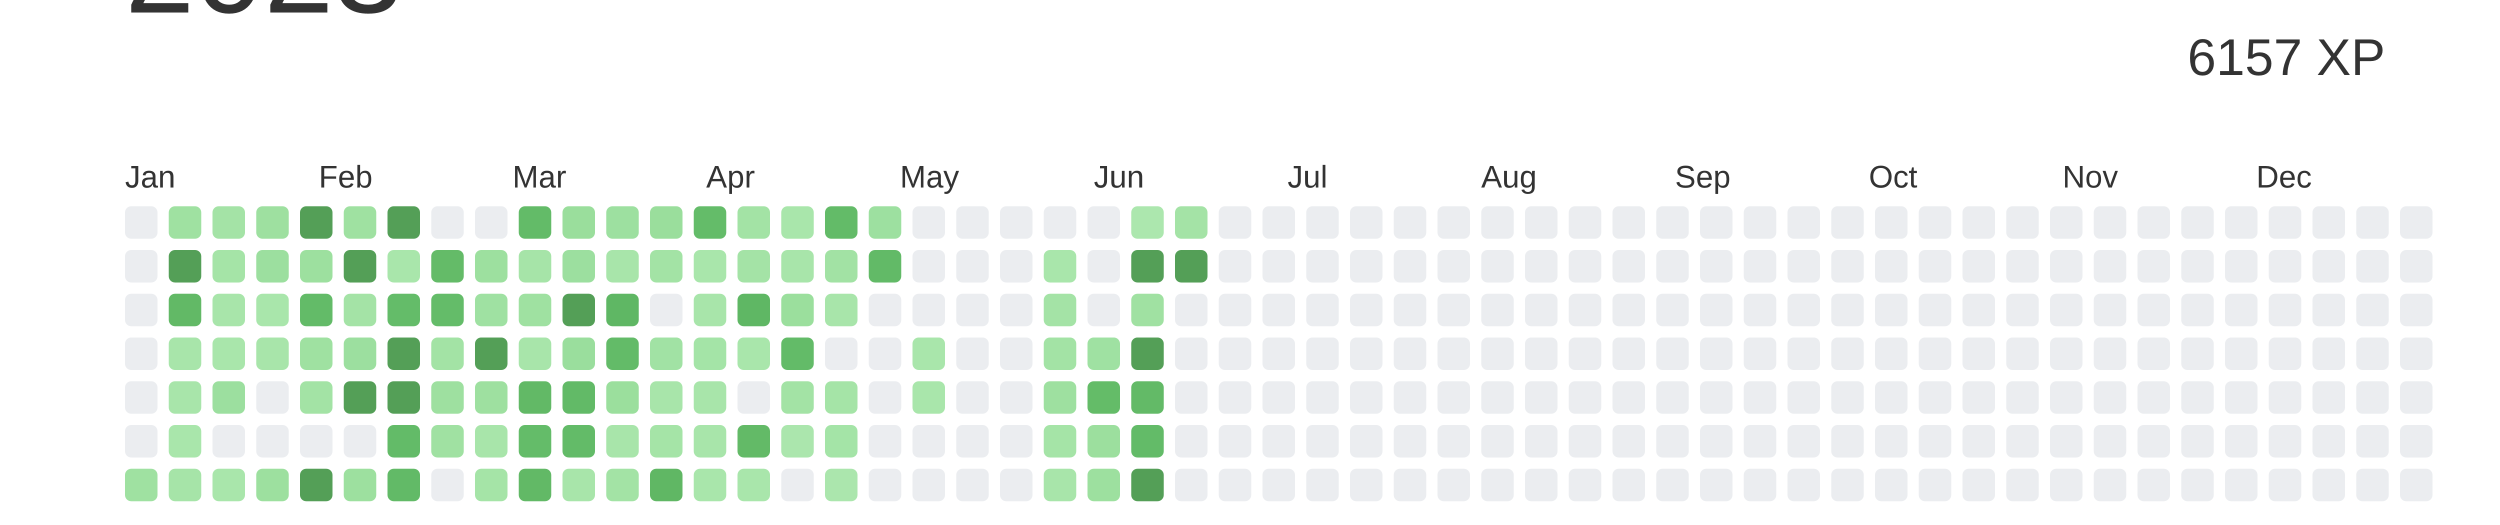
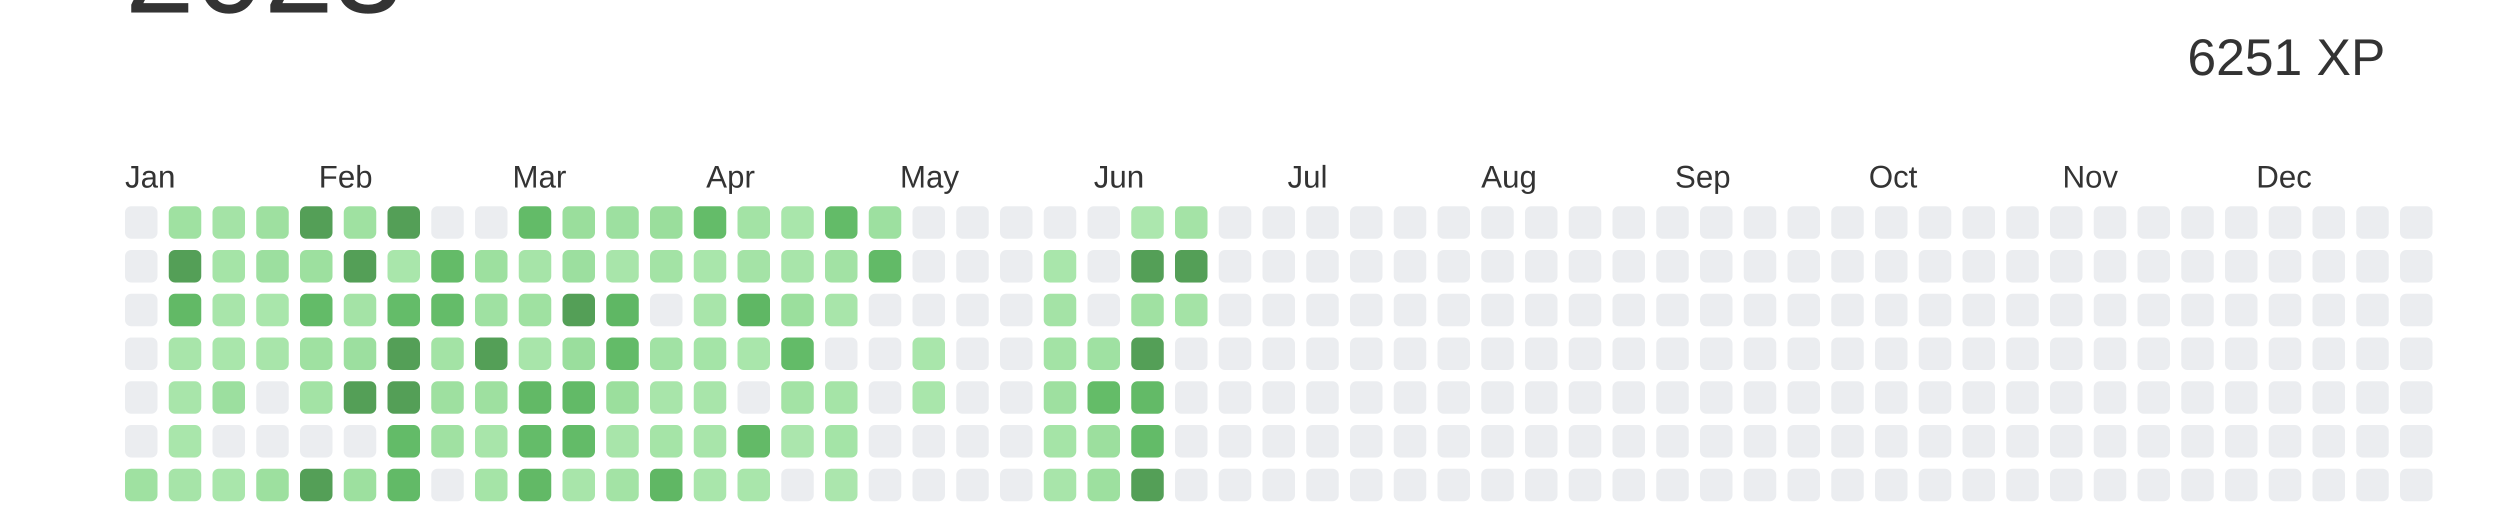
<svg xmlns="http://www.w3.org/2000/svg" baseProfile="full" height="42mm" version="1.1" viewBox="0,0,200,42" width="200mm">
  <defs />
  <rect fill="#ffffff" height="42" width="200" x="0" y="0" />
  <text alignment-baseline="hanging" fill="#333333" style="font-size:10.0px; font-family:Arial;" x="10" y="1">2023</text>
-   <text alignment-baseline="hanging" fill="#333333" style="font-size:4.125px; font-family:Arial;" x="175" y="6">6157 XP</text>
+   <text alignment-baseline="hanging" fill="#333333" style="font-size:4.125px; font-family:Arial;" x="175" y="6">6251 XP</text>
  <text fill="#333333" style="font-size:2.5px; font-family:Arial" x="10.0" y="15">Jan</text>
  <text fill="#333333" style="font-size:2.5px; font-family:Arial" x="25.5" y="15">Feb</text>
  <text fill="#333333" style="font-size:2.5px; font-family:Arial" x="41.0" y="15">Mar</text>
  <text fill="#333333" style="font-size:2.5px; font-family:Arial" x="56.5" y="15">Apr</text>
  <text fill="#333333" style="font-size:2.5px; font-family:Arial" x="72.0" y="15">May</text>
  <text fill="#333333" style="font-size:2.5px; font-family:Arial" x="87.5" y="15">Jun</text>
  <text fill="#333333" style="font-size:2.5px; font-family:Arial" x="103.0" y="15">Jul</text>
  <text fill="#333333" style="font-size:2.5px; font-family:Arial" x="118.5" y="15">Aug</text>
  <text fill="#333333" style="font-size:2.5px; font-family:Arial" x="134.0" y="15">Sep</text>
  <text fill="#333333" style="font-size:2.5px; font-family:Arial" x="149.5" y="15">Oct</text>
  <text fill="#333333" style="font-size:2.5px; font-family:Arial" x="165.0" y="15">Nov</text>
  <text fill="#333333" style="font-size:2.5px; font-family:Arial" x="180.5" y="15">Dec</text>
  <rect fill="#EBEDF0" height="2.6" rx="0.5" ry="0.5" width="2.6" x="10.0" y="16.5" />
  <rect fill="#EBEDF0" height="2.6" rx="0.5" ry="0.5" width="2.6" x="10.0" y="20.0" />
  <rect fill="#EBEDF0" height="2.6" rx="0.5" ry="0.5" width="2.6" x="10.0" y="23.5" />
  <rect fill="#EBEDF0" height="2.6" rx="0.5" ry="0.5" width="2.6" x="10.0" y="27.0" />
  <rect fill="#EBEDF0" height="2.6" rx="0.5" ry="0.5" width="2.6" x="10.0" y="30.5" />
  <rect fill="#EBEDF0" height="2.6" rx="0.5" ry="0.5" width="2.6" x="10.0" y="34.0" />
  <rect fill="#9fe1a1" height="2.6" rx="0.5" ry="0.5" width="2.6" x="10.0" y="37.5" />
  <rect fill="#9fe1a1" height="2.6" rx="0.5" ry="0.5" width="2.6" x="13.5" y="16.5" />
  <rect fill="#549F57" height="2.6" rx="0.5" ry="0.5" width="2.6" x="13.5" y="20.0" />
  <rect fill="#62b966" height="2.6" rx="0.5" ry="0.5" width="2.6" x="13.5" y="23.5" />
  <rect fill="#a8e5aa" height="2.6" rx="0.5" ry="0.5" width="2.6" x="13.5" y="27.0" />
  <rect fill="#a8e5aa" height="2.6" rx="0.5" ry="0.5" width="2.6" x="13.5" y="30.5" />
  <rect fill="#a9e6ab" height="2.6" rx="0.5" ry="0.5" width="2.6" x="13.5" y="34.0" />
  <rect fill="#a6e4a8" height="2.6" rx="0.5" ry="0.5" width="2.6" x="13.5" y="37.5" />
  <rect fill="#a4e3a6" height="2.6" rx="0.5" ry="0.5" width="2.6" x="17.0" y="16.5" />
  <rect fill="#a5e4a7" height="2.6" rx="0.5" ry="0.5" width="2.6" x="17.0" y="20.0" />
  <rect fill="#a8e5aa" height="2.6" rx="0.5" ry="0.5" width="2.6" x="17.0" y="23.5" />
  <rect fill="#a9e6ab" height="2.6" rx="0.5" ry="0.5" width="2.6" x="17.0" y="27.0" />
  <rect fill="#9cdf9f" height="2.6" rx="0.5" ry="0.5" width="2.6" x="17.0" y="30.5" />
  <rect fill="#EBEDF0" height="2.6" rx="0.5" ry="0.5" width="2.6" x="17.0" y="34.0" />
  <rect fill="#a9e6ab" height="2.6" rx="0.5" ry="0.5" width="2.6" x="17.0" y="37.5" />
  <rect fill="#9ee0a0" height="2.6" rx="0.5" ry="0.5" width="2.6" x="20.5" y="16.5" />
  <rect fill="#9cdf9f" height="2.6" rx="0.5" ry="0.5" width="2.6" x="20.5" y="20.0" />
  <rect fill="#a9e6ab" height="2.6" rx="0.5" ry="0.5" width="2.6" x="20.5" y="23.5" />
  <rect fill="#a8e5aa" height="2.6" rx="0.5" ry="0.5" width="2.6" x="20.5" y="27.0" />
  <rect fill="#EBEDF0" height="2.6" rx="0.5" ry="0.5" width="2.6" x="20.5" y="30.5" />
  <rect fill="#EBEDF0" height="2.6" rx="0.5" ry="0.5" width="2.6" x="20.5" y="34.0" />
  <rect fill="#9de09f" height="2.6" rx="0.5" ry="0.5" width="2.6" x="20.5" y="37.5" />
  <rect fill="#549F57" height="2.6" rx="0.5" ry="0.5" width="2.6" x="24.0" y="16.5" />
  <rect fill="#9de09f" height="2.6" rx="0.5" ry="0.5" width="2.6" x="24.0" y="20.0" />
  <rect fill="#63bb68" height="2.6" rx="0.5" ry="0.5" width="2.6" x="24.0" y="23.5" />
  <rect fill="#9fe1a1" height="2.6" rx="0.5" ry="0.5" width="2.6" x="24.0" y="27.0" />
  <rect fill="#a3e3a5" height="2.6" rx="0.5" ry="0.5" width="2.6" x="24.0" y="30.5" />
  <rect fill="#EBEDF0" height="2.6" rx="0.5" ry="0.5" width="2.6" x="24.0" y="34.0" />
  <rect fill="#549F57" height="2.6" rx="0.5" ry="0.5" width="2.6" x="24.0" y="37.5" />
  <rect fill="#9fe1a1" height="2.6" rx="0.5" ry="0.5" width="2.6" x="27.5" y="16.5" />
  <rect fill="#549F57" height="2.6" rx="0.5" ry="0.5" width="2.6" x="27.5" y="20.0" />
  <rect fill="#a4e3a6" height="2.6" rx="0.5" ry="0.5" width="2.6" x="27.5" y="23.5" />
  <rect fill="#9cdf9f" height="2.6" rx="0.5" ry="0.5" width="2.6" x="27.5" y="27.0" />
  <rect fill="#549F57" height="2.6" rx="0.5" ry="0.5" width="2.6" x="27.5" y="30.5" />
  <rect fill="#EBEDF0" height="2.6" rx="0.5" ry="0.5" width="2.6" x="27.5" y="34.0" />
  <rect fill="#9de09f" height="2.6" rx="0.5" ry="0.5" width="2.6" x="27.5" y="37.5" />
  <rect fill="#549F57" height="2.6" rx="0.5" ry="0.5" width="2.6" x="31.0" y="16.5" />
  <rect fill="#a9e6ab" height="2.6" rx="0.5" ry="0.5" width="2.6" x="31.0" y="20.0" />
  <rect fill="#64bc69" height="2.6" rx="0.5" ry="0.5" width="2.6" x="31.0" y="23.5" />
  <rect fill="#549F57" height="2.6" rx="0.5" ry="0.5" width="2.6" x="31.0" y="27.0" />
  <rect fill="#549F57" height="2.6" rx="0.5" ry="0.5" width="2.6" x="31.0" y="30.5" />
  <rect fill="#63bb68" height="2.6" rx="0.5" ry="0.5" width="2.6" x="31.0" y="34.0" />
  <rect fill="#62ba67" height="2.6" rx="0.5" ry="0.5" width="2.6" x="31.0" y="37.5" />
  <rect fill="#EBEDF0" height="2.6" rx="0.5" ry="0.5" width="2.6" x="34.5" y="16.5" />
  <rect fill="#64bb68" height="2.6" rx="0.5" ry="0.5" width="2.6" x="34.5" y="20.0" />
  <rect fill="#64bc69" height="2.6" rx="0.5" ry="0.5" width="2.6" x="34.5" y="23.5" />
  <rect fill="#a3e3a5" height="2.6" rx="0.5" ry="0.5" width="2.6" x="34.5" y="27.0" />
  <rect fill="#9ee0a0" height="2.6" rx="0.5" ry="0.5" width="2.6" x="34.5" y="30.5" />
  <rect fill="#a0e1a2" height="2.6" rx="0.5" ry="0.5" width="2.6" x="34.5" y="34.0" />
  <rect fill="#EBEDF0" height="2.6" rx="0.5" ry="0.5" width="2.6" x="34.5" y="37.5" />
  <rect fill="#EBEDF0" height="2.6" rx="0.5" ry="0.5" width="2.6" x="38.0" y="16.5" />
  <rect fill="#9de09f" height="2.6" rx="0.5" ry="0.5" width="2.6" x="38.0" y="20.0" />
  <rect fill="#9fe1a2" height="2.6" rx="0.5" ry="0.5" width="2.6" x="38.0" y="23.5" />
  <rect fill="#549F57" height="2.6" rx="0.5" ry="0.5" width="2.6" x="38.0" y="27.0" />
  <rect fill="#9ee0a0" height="2.6" rx="0.5" ry="0.5" width="2.6" x="38.0" y="30.5" />
  <rect fill="#a8e5aa" height="2.6" rx="0.5" ry="0.5" width="2.6" x="38.0" y="34.0" />
  <rect fill="#a5e4a7" height="2.6" rx="0.5" ry="0.5" width="2.6" x="38.0" y="37.5" />
  <rect fill="#63bb68" height="2.6" rx="0.5" ry="0.5" width="2.6" x="41.5" y="16.5" />
  <rect fill="#a6e4a8" height="2.6" rx="0.5" ry="0.5" width="2.6" x="41.5" y="20.0" />
  <rect fill="#9fe1a1" height="2.6" rx="0.5" ry="0.5" width="2.6" x="41.5" y="23.5" />
  <rect fill="#a8e5aa" height="2.6" rx="0.5" ry="0.5" width="2.6" x="41.5" y="27.0" />
  <rect fill="#62b966" height="2.6" rx="0.5" ry="0.5" width="2.6" x="41.5" y="30.5" />
  <rect fill="#64bc69" height="2.6" rx="0.5" ry="0.5" width="2.6" x="41.5" y="34.0" />
  <rect fill="#62b966" height="2.6" rx="0.5" ry="0.5" width="2.6" x="41.5" y="37.5" />
  <rect fill="#9ade9c" height="2.6" rx="0.5" ry="0.5" width="2.6" x="45.0" y="16.5" />
  <rect fill="#9cdf9f" height="2.6" rx="0.5" ry="0.5" width="2.6" x="45.0" y="20.0" />
  <rect fill="#549F57" height="2.6" rx="0.5" ry="0.5" width="2.6" x="45.0" y="23.5" />
  <rect fill="#9ade9d" height="2.6" rx="0.5" ry="0.5" width="2.6" x="45.0" y="27.0" />
  <rect fill="#62ba67" height="2.6" rx="0.5" ry="0.5" width="2.6" x="45.0" y="30.5" />
  <rect fill="#63bb68" height="2.6" rx="0.5" ry="0.5" width="2.6" x="45.0" y="34.0" />
  <rect fill="#a8e5aa" height="2.6" rx="0.5" ry="0.5" width="2.6" x="45.0" y="37.5" />
  <rect fill="#9de0a0" height="2.6" rx="0.5" ry="0.5" width="2.6" x="48.5" y="16.5" />
  <rect fill="#a8e5aa" height="2.6" rx="0.5" ry="0.5" width="2.6" x="48.5" y="20.0" />
  <rect fill="#5fb764" height="2.6" rx="0.5" ry="0.5" width="2.6" x="48.5" y="23.5" />
  <rect fill="#63bb68" height="2.6" rx="0.5" ry="0.5" width="2.6" x="48.5" y="27.0" />
  <rect fill="#9bdf9d" height="2.6" rx="0.5" ry="0.5" width="2.6" x="48.5" y="30.5" />
  <rect fill="#a8e5aa" height="2.6" rx="0.5" ry="0.5" width="2.6" x="48.5" y="34.0" />
  <rect fill="#a3e3a5" height="2.6" rx="0.5" ry="0.5" width="2.6" x="48.5" y="37.5" />
  <rect fill="#9ade9c" height="2.6" rx="0.5" ry="0.5" width="2.6" x="52.0" y="16.5" />
  <rect fill="#a3e3a5" height="2.6" rx="0.5" ry="0.5" width="2.6" x="52.0" y="20.0" />
  <rect fill="#EBEDF0" height="2.6" rx="0.5" ry="0.5" width="2.6" x="52.0" y="23.5" />
  <rect fill="#a1e2a4" height="2.6" rx="0.5" ry="0.5" width="2.6" x="52.0" y="27.0" />
  <rect fill="#a8e5aa" height="2.6" rx="0.5" ry="0.5" width="2.6" x="52.0" y="30.5" />
  <rect fill="#a5e4a7" height="2.6" rx="0.5" ry="0.5" width="2.6" x="52.0" y="34.0" />
  <rect fill="#60b764" height="2.6" rx="0.5" ry="0.5" width="2.6" x="52.0" y="37.5" />
  <rect fill="#64bc69" height="2.6" rx="0.5" ry="0.5" width="2.6" x="55.5" y="16.5" />
  <rect fill="#a9e6ab" height="2.6" rx="0.5" ry="0.5" width="2.6" x="55.5" y="20.0" />
  <rect fill="#a8e5aa" height="2.6" rx="0.5" ry="0.5" width="2.6" x="55.5" y="23.5" />
  <rect fill="#a4e4a7" height="2.6" rx="0.5" ry="0.5" width="2.6" x="55.5" y="27.0" />
  <rect fill="#a8e5aa" height="2.6" rx="0.5" ry="0.5" width="2.6" x="55.5" y="30.5" />
  <rect fill="#a8e5aa" height="2.6" rx="0.5" ry="0.5" width="2.6" x="55.5" y="34.0" />
  <rect fill="#a9e6ab" height="2.6" rx="0.5" ry="0.5" width="2.6" x="55.5" y="37.5" />
  <rect fill="#a3e3a5" height="2.6" rx="0.5" ry="0.5" width="2.6" x="59.0" y="16.5" />
  <rect fill="#a4e3a6" height="2.6" rx="0.5" ry="0.5" width="2.6" x="59.0" y="20.0" />
  <rect fill="#5fb764" height="2.6" rx="0.5" ry="0.5" width="2.6" x="59.0" y="23.5" />
  <rect fill="#a9e6ab" height="2.6" rx="0.5" ry="0.5" width="2.6" x="59.0" y="27.0" />
  <rect fill="#EBEDF0" height="2.6" rx="0.5" ry="0.5" width="2.6" x="59.0" y="30.5" />
  <rect fill="#63ba67" height="2.6" rx="0.5" ry="0.5" width="2.6" x="59.0" y="34.0" />
  <rect fill="#a9e6ab" height="2.6" rx="0.5" ry="0.5" width="2.6" x="59.0" y="37.5" />
  <rect fill="#a9e6ab" height="2.6" rx="0.5" ry="0.5" width="2.6" x="62.5" y="16.5" />
  <rect fill="#a8e5aa" height="2.6" rx="0.5" ry="0.5" width="2.6" x="62.5" y="20.0" />
  <rect fill="#9bdf9d" height="2.6" rx="0.5" ry="0.5" width="2.6" x="62.5" y="23.5" />
  <rect fill="#63bb68" height="2.6" rx="0.5" ry="0.5" width="2.6" x="62.5" y="27.0" />
  <rect fill="#a3e3a5" height="2.6" rx="0.5" ry="0.5" width="2.6" x="62.5" y="30.5" />
  <rect fill="#abe6ad" height="2.6" rx="0.5" ry="0.5" width="2.6" x="62.5" y="34.0" />
  <rect fill="#EBEDF0" height="2.6" rx="0.5" ry="0.5" width="2.6" x="62.5" y="37.5" />
  <rect fill="#63bb68" height="2.6" rx="0.5" ry="0.5" width="2.6" x="66.0" y="16.5" />
  <rect fill="#a2e2a4" height="2.6" rx="0.5" ry="0.5" width="2.6" x="66.0" y="20.0" />
  <rect fill="#a8e5aa" height="2.6" rx="0.5" ry="0.5" width="2.6" x="66.0" y="23.5" />
  <rect fill="#EBEDF0" height="2.6" rx="0.5" ry="0.5" width="2.6" x="66.0" y="27.0" />
  <rect fill="#a5e4a7" height="2.6" rx="0.5" ry="0.5" width="2.6" x="66.0" y="30.5" />
  <rect fill="#a4e4a7" height="2.6" rx="0.5" ry="0.5" width="2.6" x="66.0" y="34.0" />
  <rect fill="#abe6ad" height="2.6" rx="0.5" ry="0.5" width="2.6" x="66.0" y="37.5" />
  <rect fill="#9de0a0" height="2.6" rx="0.5" ry="0.5" width="2.6" x="69.5" y="16.5" />
  <rect fill="#62ba67" height="2.6" rx="0.5" ry="0.5" width="2.6" x="69.5" y="20.0" />
  <rect fill="#EBEDF0" height="2.6" rx="0.5" ry="0.5" width="2.6" x="69.5" y="23.5" />
  <rect fill="#EBEDF0" height="2.6" rx="0.5" ry="0.5" width="2.6" x="69.5" y="27.0" />
  <rect fill="#EBEDF0" height="2.6" rx="0.5" ry="0.5" width="2.6" x="69.5" y="30.5" />
  <rect fill="#EBEDF0" height="2.6" rx="0.5" ry="0.5" width="2.6" x="69.5" y="34.0" />
  <rect fill="#EBEDF0" height="2.6" rx="0.5" ry="0.5" width="2.6" x="69.5" y="37.5" />
  <rect fill="#EBEDF0" height="2.6" rx="0.5" ry="0.5" width="2.6" x="73.0" y="16.5" />
  <rect fill="#EBEDF0" height="2.6" rx="0.5" ry="0.5" width="2.6" x="73.0" y="20.0" />
  <rect fill="#EBEDF0" height="2.6" rx="0.5" ry="0.5" width="2.6" x="73.0" y="23.5" />
  <rect fill="#a9e6ab" height="2.6" rx="0.5" ry="0.5" width="2.6" x="73.0" y="27.0" />
  <rect fill="#a9e6ab" height="2.6" rx="0.5" ry="0.5" width="2.6" x="73.0" y="30.5" />
  <rect fill="#EBEDF0" height="2.6" rx="0.5" ry="0.5" width="2.6" x="73.0" y="34.0" />
  <rect fill="#EBEDF0" height="2.6" rx="0.5" ry="0.5" width="2.6" x="73.0" y="37.5" />
  <rect fill="#EBEDF0" height="2.6" rx="0.5" ry="0.5" width="2.6" x="76.5" y="16.5" />
  <rect fill="#EBEDF0" height="2.6" rx="0.5" ry="0.5" width="2.6" x="76.5" y="20.0" />
  <rect fill="#EBEDF0" height="2.6" rx="0.5" ry="0.5" width="2.6" x="76.5" y="23.5" />
  <rect fill="#EBEDF0" height="2.6" rx="0.5" ry="0.5" width="2.6" x="76.5" y="27.0" />
  <rect fill="#EBEDF0" height="2.6" rx="0.5" ry="0.5" width="2.6" x="76.5" y="30.5" />
  <rect fill="#EBEDF0" height="2.6" rx="0.5" ry="0.5" width="2.6" x="76.5" y="34.0" />
  <rect fill="#EBEDF0" height="2.6" rx="0.5" ry="0.5" width="2.6" x="76.5" y="37.5" />
  <rect fill="#EBEDF0" height="2.6" rx="0.5" ry="0.5" width="2.6" x="80.0" y="16.5" />
  <rect fill="#EBEDF0" height="2.6" rx="0.5" ry="0.5" width="2.6" x="80.0" y="20.0" />
  <rect fill="#EBEDF0" height="2.6" rx="0.5" ry="0.5" width="2.6" x="80.0" y="23.5" />
  <rect fill="#EBEDF0" height="2.6" rx="0.5" ry="0.5" width="2.6" x="80.0" y="27.0" />
  <rect fill="#EBEDF0" height="2.6" rx="0.5" ry="0.5" width="2.6" x="80.0" y="30.5" />
  <rect fill="#EBEDF0" height="2.6" rx="0.5" ry="0.5" width="2.6" x="80.0" y="34.0" />
  <rect fill="#EBEDF0" height="2.6" rx="0.5" ry="0.5" width="2.6" x="80.0" y="37.5" />
  <rect fill="#EBEDF0" height="2.6" rx="0.5" ry="0.5" width="2.6" x="83.5" y="16.5" />
  <rect fill="#a9e6ab" height="2.6" rx="0.5" ry="0.5" width="2.6" x="83.5" y="20.0" />
  <rect fill="#a4e3a6" height="2.6" rx="0.5" ry="0.5" width="2.6" x="83.5" y="23.5" />
  <rect fill="#a3e3a5" height="2.6" rx="0.5" ry="0.5" width="2.6" x="83.5" y="27.0" />
  <rect fill="#9ee0a0" height="2.6" rx="0.5" ry="0.5" width="2.6" x="83.5" y="30.5" />
  <rect fill="#a5e4a7" height="2.6" rx="0.5" ry="0.5" width="2.6" x="83.5" y="34.0" />
  <rect fill="#a8e5aa" height="2.6" rx="0.5" ry="0.5" width="2.6" x="83.5" y="37.5" />
  <rect fill="#EBEDF0" height="2.6" rx="0.5" ry="0.5" width="2.6" x="87.0" y="16.5" />
  <rect fill="#EBEDF0" height="2.6" rx="0.5" ry="0.5" width="2.6" x="87.0" y="20.0" />
  <rect fill="#EBEDF0" height="2.6" rx="0.5" ry="0.5" width="2.6" x="87.0" y="23.5" />
  <rect fill="#9fe1a2" height="2.6" rx="0.5" ry="0.5" width="2.6" x="87.0" y="27.0" />
  <rect fill="#64bc68" height="2.6" rx="0.5" ry="0.5" width="2.6" x="87.0" y="30.5" />
  <rect fill="#9cdf9e" height="2.6" rx="0.5" ry="0.5" width="2.6" x="87.0" y="34.0" />
  <rect fill="#9de09f" height="2.6" rx="0.5" ry="0.5" width="2.6" x="87.0" y="37.5" />
  <rect fill="#ace7ae" height="2.6" rx="0.5" ry="0.5" width="2.6" x="90.5" y="16.5" />
  <rect fill="#549F57" height="2.6" rx="0.5" ry="0.5" width="2.6" x="90.5" y="20.0" />
  <rect fill="#a0e1a2" height="2.6" rx="0.5" ry="0.5" width="2.6" x="90.5" y="23.5" />
  <rect fill="#549F57" height="2.6" rx="0.5" ry="0.5" width="2.6" x="90.5" y="27.0" />
  <rect fill="#63ba67" height="2.6" rx="0.5" ry="0.5" width="2.6" x="90.5" y="30.5" />
  <rect fill="#63bb68" height="2.6" rx="0.5" ry="0.5" width="2.6" x="90.5" y="34.0" />
  <rect fill="#549F57" height="2.6" rx="0.5" ry="0.5" width="2.6" x="90.5" y="37.5" />
  <rect fill="#a4e3a6" height="2.6" rx="0.5" ry="0.5" width="2.6" x="94.0" y="16.5" />
  <rect fill="#549F57" height="2.6" rx="0.5" ry="0.5" width="2.6" x="94.0" y="20.0" />
-   <rect fill="#EBEDF0" height="2.6" rx="0.5" ry="0.5" width="2.6" x="94.0" y="23.5" />
+   <rect fill="#a4e3a6" height="2.6" rx="0.5" ry="0.5" width="2.6" x="94.0" y="23.5" />
  <rect fill="#EBEDF0" height="2.6" rx="0.5" ry="0.5" width="2.6" x="94.0" y="27.0" />
  <rect fill="#EBEDF0" height="2.6" rx="0.5" ry="0.5" width="2.6" x="94.0" y="30.5" />
  <rect fill="#EBEDF0" height="2.6" rx="0.5" ry="0.5" width="2.6" x="94.0" y="34.0" />
  <rect fill="#EBEDF0" height="2.6" rx="0.5" ry="0.5" width="2.6" x="94.0" y="37.5" />
  <rect fill="#EBEDF0" height="2.6" rx="0.5" ry="0.5" width="2.6" x="97.5" y="16.5" />
  <rect fill="#EBEDF0" height="2.6" rx="0.5" ry="0.5" width="2.6" x="97.5" y="20.0" />
  <rect fill="#EBEDF0" height="2.6" rx="0.5" ry="0.5" width="2.6" x="97.5" y="23.5" />
  <rect fill="#EBEDF0" height="2.6" rx="0.5" ry="0.5" width="2.6" x="97.5" y="27.0" />
  <rect fill="#EBEDF0" height="2.6" rx="0.5" ry="0.5" width="2.6" x="97.5" y="30.5" />
  <rect fill="#EBEDF0" height="2.6" rx="0.5" ry="0.5" width="2.6" x="97.5" y="34.0" />
  <rect fill="#EBEDF0" height="2.6" rx="0.5" ry="0.5" width="2.6" x="97.5" y="37.5" />
  <rect fill="#EBEDF0" height="2.6" rx="0.5" ry="0.5" width="2.6" x="101.0" y="16.5" />
  <rect fill="#EBEDF0" height="2.6" rx="0.5" ry="0.5" width="2.6" x="101.0" y="20.0" />
  <rect fill="#EBEDF0" height="2.6" rx="0.5" ry="0.5" width="2.6" x="101.0" y="23.5" />
  <rect fill="#EBEDF0" height="2.6" rx="0.5" ry="0.5" width="2.6" x="101.0" y="27.0" />
  <rect fill="#EBEDF0" height="2.6" rx="0.5" ry="0.5" width="2.6" x="101.0" y="30.5" />
  <rect fill="#EBEDF0" height="2.6" rx="0.5" ry="0.5" width="2.6" x="101.0" y="34.0" />
  <rect fill="#EBEDF0" height="2.6" rx="0.5" ry="0.5" width="2.6" x="101.0" y="37.5" />
  <rect fill="#EBEDF0" height="2.6" rx="0.5" ry="0.5" width="2.6" x="104.5" y="16.5" />
  <rect fill="#EBEDF0" height="2.6" rx="0.5" ry="0.5" width="2.6" x="104.5" y="20.0" />
  <rect fill="#EBEDF0" height="2.6" rx="0.5" ry="0.5" width="2.6" x="104.5" y="23.5" />
  <rect fill="#EBEDF0" height="2.6" rx="0.5" ry="0.5" width="2.6" x="104.5" y="27.0" />
  <rect fill="#EBEDF0" height="2.6" rx="0.5" ry="0.5" width="2.6" x="104.5" y="30.5" />
  <rect fill="#EBEDF0" height="2.6" rx="0.5" ry="0.5" width="2.6" x="104.5" y="34.0" />
  <rect fill="#EBEDF0" height="2.6" rx="0.5" ry="0.5" width="2.6" x="104.5" y="37.5" />
  <rect fill="#EBEDF0" height="2.6" rx="0.5" ry="0.5" width="2.6" x="108.0" y="16.5" />
  <rect fill="#EBEDF0" height="2.6" rx="0.5" ry="0.5" width="2.6" x="108.0" y="20.0" />
  <rect fill="#EBEDF0" height="2.6" rx="0.5" ry="0.5" width="2.6" x="108.0" y="23.5" />
  <rect fill="#EBEDF0" height="2.6" rx="0.5" ry="0.5" width="2.6" x="108.0" y="27.0" />
  <rect fill="#EBEDF0" height="2.6" rx="0.5" ry="0.5" width="2.6" x="108.0" y="30.5" />
  <rect fill="#EBEDF0" height="2.6" rx="0.5" ry="0.5" width="2.6" x="108.0" y="34.0" />
  <rect fill="#EBEDF0" height="2.6" rx="0.5" ry="0.5" width="2.6" x="108.0" y="37.5" />
  <rect fill="#EBEDF0" height="2.6" rx="0.5" ry="0.5" width="2.6" x="111.5" y="16.5" />
  <rect fill="#EBEDF0" height="2.6" rx="0.5" ry="0.5" width="2.6" x="111.5" y="20.0" />
  <rect fill="#EBEDF0" height="2.6" rx="0.5" ry="0.5" width="2.6" x="111.5" y="23.5" />
  <rect fill="#EBEDF0" height="2.6" rx="0.5" ry="0.5" width="2.6" x="111.5" y="27.0" />
  <rect fill="#EBEDF0" height="2.6" rx="0.5" ry="0.5" width="2.6" x="111.5" y="30.5" />
  <rect fill="#EBEDF0" height="2.6" rx="0.5" ry="0.5" width="2.6" x="111.5" y="34.0" />
  <rect fill="#EBEDF0" height="2.6" rx="0.5" ry="0.5" width="2.6" x="111.5" y="37.5" />
  <rect fill="#EBEDF0" height="2.6" rx="0.5" ry="0.5" width="2.6" x="115.0" y="16.5" />
  <rect fill="#EBEDF0" height="2.6" rx="0.5" ry="0.5" width="2.6" x="115.0" y="20.0" />
  <rect fill="#EBEDF0" height="2.6" rx="0.5" ry="0.5" width="2.6" x="115.0" y="23.5" />
  <rect fill="#EBEDF0" height="2.6" rx="0.5" ry="0.5" width="2.6" x="115.0" y="27.0" />
  <rect fill="#EBEDF0" height="2.6" rx="0.5" ry="0.5" width="2.6" x="115.0" y="30.5" />
  <rect fill="#EBEDF0" height="2.6" rx="0.5" ry="0.5" width="2.6" x="115.0" y="34.0" />
  <rect fill="#EBEDF0" height="2.6" rx="0.5" ry="0.5" width="2.6" x="115.0" y="37.5" />
  <rect fill="#EBEDF0" height="2.6" rx="0.5" ry="0.5" width="2.6" x="118.5" y="16.5" />
  <rect fill="#EBEDF0" height="2.6" rx="0.5" ry="0.5" width="2.6" x="118.5" y="20.0" />
  <rect fill="#EBEDF0" height="2.6" rx="0.5" ry="0.5" width="2.6" x="118.5" y="23.5" />
  <rect fill="#EBEDF0" height="2.6" rx="0.5" ry="0.5" width="2.6" x="118.5" y="27.0" />
  <rect fill="#EBEDF0" height="2.6" rx="0.5" ry="0.5" width="2.6" x="118.5" y="30.5" />
  <rect fill="#EBEDF0" height="2.6" rx="0.5" ry="0.5" width="2.6" x="118.5" y="34.0" />
  <rect fill="#EBEDF0" height="2.6" rx="0.5" ry="0.5" width="2.6" x="118.5" y="37.5" />
  <rect fill="#EBEDF0" height="2.6" rx="0.5" ry="0.5" width="2.6" x="122.0" y="16.5" />
  <rect fill="#EBEDF0" height="2.6" rx="0.5" ry="0.5" width="2.6" x="122.0" y="20.0" />
  <rect fill="#EBEDF0" height="2.6" rx="0.5" ry="0.5" width="2.6" x="122.0" y="23.5" />
  <rect fill="#EBEDF0" height="2.6" rx="0.5" ry="0.5" width="2.6" x="122.0" y="27.0" />
  <rect fill="#EBEDF0" height="2.6" rx="0.5" ry="0.5" width="2.6" x="122.0" y="30.5" />
  <rect fill="#EBEDF0" height="2.6" rx="0.5" ry="0.5" width="2.6" x="122.0" y="34.0" />
  <rect fill="#EBEDF0" height="2.6" rx="0.5" ry="0.5" width="2.6" x="122.0" y="37.5" />
  <rect fill="#EBEDF0" height="2.6" rx="0.5" ry="0.5" width="2.6" x="125.5" y="16.5" />
  <rect fill="#EBEDF0" height="2.6" rx="0.5" ry="0.5" width="2.6" x="125.5" y="20.0" />
  <rect fill="#EBEDF0" height="2.6" rx="0.5" ry="0.5" width="2.6" x="125.5" y="23.5" />
  <rect fill="#EBEDF0" height="2.6" rx="0.5" ry="0.5" width="2.6" x="125.5" y="27.0" />
  <rect fill="#EBEDF0" height="2.6" rx="0.5" ry="0.5" width="2.6" x="125.5" y="30.5" />
  <rect fill="#EBEDF0" height="2.6" rx="0.5" ry="0.5" width="2.6" x="125.5" y="34.0" />
  <rect fill="#EBEDF0" height="2.6" rx="0.5" ry="0.5" width="2.6" x="125.5" y="37.5" />
  <rect fill="#EBEDF0" height="2.6" rx="0.5" ry="0.5" width="2.6" x="129.0" y="16.5" />
  <rect fill="#EBEDF0" height="2.6" rx="0.5" ry="0.5" width="2.6" x="129.0" y="20.0" />
  <rect fill="#EBEDF0" height="2.6" rx="0.5" ry="0.5" width="2.6" x="129.0" y="23.5" />
  <rect fill="#EBEDF0" height="2.6" rx="0.5" ry="0.5" width="2.6" x="129.0" y="27.0" />
  <rect fill="#EBEDF0" height="2.6" rx="0.5" ry="0.5" width="2.6" x="129.0" y="30.5" />
  <rect fill="#EBEDF0" height="2.6" rx="0.5" ry="0.5" width="2.6" x="129.0" y="34.0" />
  <rect fill="#EBEDF0" height="2.6" rx="0.5" ry="0.5" width="2.6" x="129.0" y="37.5" />
  <rect fill="#EBEDF0" height="2.6" rx="0.5" ry="0.5" width="2.6" x="132.5" y="16.5" />
  <rect fill="#EBEDF0" height="2.6" rx="0.5" ry="0.5" width="2.6" x="132.5" y="20.0" />
  <rect fill="#EBEDF0" height="2.6" rx="0.5" ry="0.5" width="2.6" x="132.5" y="23.5" />
  <rect fill="#EBEDF0" height="2.6" rx="0.5" ry="0.5" width="2.6" x="132.5" y="27.0" />
  <rect fill="#EBEDF0" height="2.6" rx="0.5" ry="0.5" width="2.6" x="132.5" y="30.5" />
  <rect fill="#EBEDF0" height="2.6" rx="0.5" ry="0.5" width="2.6" x="132.5" y="34.0" />
  <rect fill="#EBEDF0" height="2.6" rx="0.5" ry="0.5" width="2.6" x="132.5" y="37.5" />
  <rect fill="#EBEDF0" height="2.6" rx="0.5" ry="0.5" width="2.6" x="136.0" y="16.5" />
  <rect fill="#EBEDF0" height="2.6" rx="0.5" ry="0.5" width="2.6" x="136.0" y="20.0" />
  <rect fill="#EBEDF0" height="2.6" rx="0.5" ry="0.5" width="2.6" x="136.0" y="23.5" />
  <rect fill="#EBEDF0" height="2.6" rx="0.5" ry="0.5" width="2.6" x="136.0" y="27.0" />
  <rect fill="#EBEDF0" height="2.6" rx="0.5" ry="0.5" width="2.6" x="136.0" y="30.5" />
  <rect fill="#EBEDF0" height="2.6" rx="0.5" ry="0.5" width="2.6" x="136.0" y="34.0" />
  <rect fill="#EBEDF0" height="2.6" rx="0.5" ry="0.5" width="2.6" x="136.0" y="37.5" />
  <rect fill="#EBEDF0" height="2.6" rx="0.5" ry="0.5" width="2.6" x="139.5" y="16.5" />
  <rect fill="#EBEDF0" height="2.6" rx="0.5" ry="0.5" width="2.6" x="139.5" y="20.0" />
  <rect fill="#EBEDF0" height="2.6" rx="0.5" ry="0.5" width="2.6" x="139.5" y="23.5" />
  <rect fill="#EBEDF0" height="2.6" rx="0.5" ry="0.5" width="2.6" x="139.5" y="27.0" />
  <rect fill="#EBEDF0" height="2.6" rx="0.5" ry="0.5" width="2.6" x="139.5" y="30.5" />
  <rect fill="#EBEDF0" height="2.6" rx="0.5" ry="0.5" width="2.6" x="139.5" y="34.0" />
  <rect fill="#EBEDF0" height="2.6" rx="0.5" ry="0.5" width="2.6" x="139.5" y="37.5" />
  <rect fill="#EBEDF0" height="2.6" rx="0.5" ry="0.5" width="2.6" x="143.0" y="16.5" />
  <rect fill="#EBEDF0" height="2.6" rx="0.5" ry="0.5" width="2.6" x="143.0" y="20.0" />
  <rect fill="#EBEDF0" height="2.6" rx="0.5" ry="0.5" width="2.6" x="143.0" y="23.5" />
  <rect fill="#EBEDF0" height="2.6" rx="0.5" ry="0.5" width="2.6" x="143.0" y="27.0" />
  <rect fill="#EBEDF0" height="2.6" rx="0.5" ry="0.5" width="2.6" x="143.0" y="30.5" />
  <rect fill="#EBEDF0" height="2.6" rx="0.5" ry="0.5" width="2.6" x="143.0" y="34.0" />
  <rect fill="#EBEDF0" height="2.6" rx="0.5" ry="0.5" width="2.6" x="143.0" y="37.5" />
  <rect fill="#EBEDF0" height="2.6" rx="0.5" ry="0.5" width="2.6" x="146.5" y="16.5" />
  <rect fill="#EBEDF0" height="2.6" rx="0.5" ry="0.5" width="2.6" x="146.5" y="20.0" />
  <rect fill="#EBEDF0" height="2.6" rx="0.5" ry="0.5" width="2.6" x="146.5" y="23.5" />
  <rect fill="#EBEDF0" height="2.6" rx="0.5" ry="0.5" width="2.6" x="146.5" y="27.0" />
  <rect fill="#EBEDF0" height="2.6" rx="0.5" ry="0.5" width="2.6" x="146.5" y="30.5" />
  <rect fill="#EBEDF0" height="2.6" rx="0.5" ry="0.5" width="2.6" x="146.5" y="34.0" />
  <rect fill="#EBEDF0" height="2.6" rx="0.5" ry="0.5" width="2.6" x="146.5" y="37.5" />
  <rect fill="#EBEDF0" height="2.6" rx="0.5" ry="0.5" width="2.6" x="150.0" y="16.5" />
  <rect fill="#EBEDF0" height="2.6" rx="0.5" ry="0.5" width="2.6" x="150.0" y="20.0" />
  <rect fill="#EBEDF0" height="2.6" rx="0.5" ry="0.5" width="2.6" x="150.0" y="23.5" />
  <rect fill="#EBEDF0" height="2.6" rx="0.5" ry="0.5" width="2.6" x="150.0" y="27.0" />
  <rect fill="#EBEDF0" height="2.6" rx="0.5" ry="0.5" width="2.6" x="150.0" y="30.5" />
  <rect fill="#EBEDF0" height="2.6" rx="0.5" ry="0.5" width="2.6" x="150.0" y="34.0" />
  <rect fill="#EBEDF0" height="2.6" rx="0.5" ry="0.5" width="2.6" x="150.0" y="37.5" />
  <rect fill="#EBEDF0" height="2.6" rx="0.5" ry="0.5" width="2.6" x="153.5" y="16.5" />
  <rect fill="#EBEDF0" height="2.6" rx="0.5" ry="0.5" width="2.6" x="153.5" y="20.0" />
  <rect fill="#EBEDF0" height="2.6" rx="0.5" ry="0.5" width="2.6" x="153.5" y="23.5" />
  <rect fill="#EBEDF0" height="2.6" rx="0.5" ry="0.5" width="2.6" x="153.5" y="27.0" />
  <rect fill="#EBEDF0" height="2.6" rx="0.5" ry="0.5" width="2.6" x="153.5" y="30.5" />
  <rect fill="#EBEDF0" height="2.6" rx="0.5" ry="0.5" width="2.6" x="153.5" y="34.0" />
  <rect fill="#EBEDF0" height="2.6" rx="0.5" ry="0.5" width="2.6" x="153.5" y="37.5" />
  <rect fill="#EBEDF0" height="2.6" rx="0.5" ry="0.5" width="2.6" x="157.0" y="16.5" />
  <rect fill="#EBEDF0" height="2.6" rx="0.5" ry="0.5" width="2.6" x="157.0" y="20.0" />
  <rect fill="#EBEDF0" height="2.6" rx="0.5" ry="0.5" width="2.6" x="157.0" y="23.5" />
  <rect fill="#EBEDF0" height="2.6" rx="0.5" ry="0.5" width="2.6" x="157.0" y="27.0" />
  <rect fill="#EBEDF0" height="2.6" rx="0.5" ry="0.5" width="2.6" x="157.0" y="30.5" />
  <rect fill="#EBEDF0" height="2.6" rx="0.5" ry="0.5" width="2.6" x="157.0" y="34.0" />
  <rect fill="#EBEDF0" height="2.6" rx="0.5" ry="0.5" width="2.6" x="157.0" y="37.5" />
  <rect fill="#EBEDF0" height="2.6" rx="0.5" ry="0.5" width="2.6" x="160.5" y="16.5" />
  <rect fill="#EBEDF0" height="2.6" rx="0.5" ry="0.5" width="2.6" x="160.5" y="20.0" />
  <rect fill="#EBEDF0" height="2.6" rx="0.5" ry="0.5" width="2.6" x="160.5" y="23.5" />
  <rect fill="#EBEDF0" height="2.6" rx="0.5" ry="0.5" width="2.6" x="160.5" y="27.0" />
  <rect fill="#EBEDF0" height="2.6" rx="0.5" ry="0.5" width="2.6" x="160.5" y="30.5" />
  <rect fill="#EBEDF0" height="2.6" rx="0.5" ry="0.5" width="2.6" x="160.5" y="34.0" />
  <rect fill="#EBEDF0" height="2.6" rx="0.5" ry="0.5" width="2.6" x="160.5" y="37.5" />
  <rect fill="#EBEDF0" height="2.6" rx="0.5" ry="0.5" width="2.6" x="164.0" y="16.5" />
  <rect fill="#EBEDF0" height="2.6" rx="0.5" ry="0.5" width="2.6" x="164.0" y="20.0" />
  <rect fill="#EBEDF0" height="2.6" rx="0.5" ry="0.5" width="2.6" x="164.0" y="23.5" />
  <rect fill="#EBEDF0" height="2.6" rx="0.5" ry="0.5" width="2.6" x="164.0" y="27.0" />
  <rect fill="#EBEDF0" height="2.6" rx="0.5" ry="0.5" width="2.6" x="164.0" y="30.5" />
  <rect fill="#EBEDF0" height="2.6" rx="0.5" ry="0.5" width="2.6" x="164.0" y="34.0" />
  <rect fill="#EBEDF0" height="2.6" rx="0.5" ry="0.5" width="2.6" x="164.0" y="37.5" />
  <rect fill="#EBEDF0" height="2.6" rx="0.5" ry="0.5" width="2.6" x="167.5" y="16.5" />
  <rect fill="#EBEDF0" height="2.6" rx="0.5" ry="0.5" width="2.6" x="167.5" y="20.0" />
  <rect fill="#EBEDF0" height="2.6" rx="0.5" ry="0.5" width="2.6" x="167.5" y="23.5" />
  <rect fill="#EBEDF0" height="2.6" rx="0.5" ry="0.5" width="2.6" x="167.5" y="27.0" />
  <rect fill="#EBEDF0" height="2.6" rx="0.5" ry="0.5" width="2.6" x="167.5" y="30.5" />
  <rect fill="#EBEDF0" height="2.6" rx="0.5" ry="0.5" width="2.6" x="167.5" y="34.0" />
  <rect fill="#EBEDF0" height="2.6" rx="0.5" ry="0.5" width="2.6" x="167.5" y="37.5" />
  <rect fill="#EBEDF0" height="2.6" rx="0.5" ry="0.5" width="2.6" x="171.0" y="16.5" />
  <rect fill="#EBEDF0" height="2.6" rx="0.5" ry="0.5" width="2.6" x="171.0" y="20.0" />
  <rect fill="#EBEDF0" height="2.6" rx="0.5" ry="0.5" width="2.6" x="171.0" y="23.5" />
  <rect fill="#EBEDF0" height="2.6" rx="0.5" ry="0.5" width="2.6" x="171.0" y="27.0" />
  <rect fill="#EBEDF0" height="2.6" rx="0.5" ry="0.5" width="2.6" x="171.0" y="30.5" />
  <rect fill="#EBEDF0" height="2.6" rx="0.5" ry="0.5" width="2.6" x="171.0" y="34.0" />
  <rect fill="#EBEDF0" height="2.6" rx="0.5" ry="0.5" width="2.6" x="171.0" y="37.5" />
  <rect fill="#EBEDF0" height="2.6" rx="0.5" ry="0.5" width="2.6" x="174.5" y="16.5" />
  <rect fill="#EBEDF0" height="2.6" rx="0.5" ry="0.5" width="2.6" x="174.5" y="20.0" />
  <rect fill="#EBEDF0" height="2.6" rx="0.5" ry="0.5" width="2.6" x="174.5" y="23.5" />
  <rect fill="#EBEDF0" height="2.6" rx="0.5" ry="0.5" width="2.6" x="174.5" y="27.0" />
  <rect fill="#EBEDF0" height="2.6" rx="0.5" ry="0.5" width="2.6" x="174.5" y="30.5" />
  <rect fill="#EBEDF0" height="2.6" rx="0.5" ry="0.5" width="2.6" x="174.5" y="34.0" />
  <rect fill="#EBEDF0" height="2.6" rx="0.5" ry="0.5" width="2.6" x="174.5" y="37.5" />
  <rect fill="#EBEDF0" height="2.6" rx="0.5" ry="0.5" width="2.6" x="178.0" y="16.5" />
  <rect fill="#EBEDF0" height="2.6" rx="0.5" ry="0.5" width="2.6" x="178.0" y="20.0" />
  <rect fill="#EBEDF0" height="2.6" rx="0.5" ry="0.5" width="2.6" x="178.0" y="23.5" />
  <rect fill="#EBEDF0" height="2.6" rx="0.5" ry="0.5" width="2.6" x="178.0" y="27.0" />
  <rect fill="#EBEDF0" height="2.6" rx="0.5" ry="0.5" width="2.6" x="178.0" y="30.5" />
  <rect fill="#EBEDF0" height="2.6" rx="0.5" ry="0.5" width="2.6" x="178.0" y="34.0" />
  <rect fill="#EBEDF0" height="2.6" rx="0.5" ry="0.5" width="2.6" x="178.0" y="37.5" />
  <rect fill="#EBEDF0" height="2.6" rx="0.5" ry="0.5" width="2.6" x="181.5" y="16.5" />
  <rect fill="#EBEDF0" height="2.6" rx="0.5" ry="0.5" width="2.6" x="181.5" y="20.0" />
  <rect fill="#EBEDF0" height="2.6" rx="0.5" ry="0.5" width="2.6" x="181.5" y="23.5" />
  <rect fill="#EBEDF0" height="2.6" rx="0.5" ry="0.5" width="2.6" x="181.5" y="27.0" />
  <rect fill="#EBEDF0" height="2.6" rx="0.5" ry="0.5" width="2.6" x="181.5" y="30.5" />
  <rect fill="#EBEDF0" height="2.6" rx="0.5" ry="0.5" width="2.6" x="181.5" y="34.0" />
  <rect fill="#EBEDF0" height="2.6" rx="0.5" ry="0.5" width="2.6" x="181.5" y="37.5" />
  <rect fill="#EBEDF0" height="2.6" rx="0.5" ry="0.5" width="2.6" x="185.0" y="16.5" />
  <rect fill="#EBEDF0" height="2.6" rx="0.5" ry="0.5" width="2.6" x="185.0" y="20.0" />
  <rect fill="#EBEDF0" height="2.6" rx="0.5" ry="0.5" width="2.6" x="185.0" y="23.5" />
  <rect fill="#EBEDF0" height="2.6" rx="0.5" ry="0.5" width="2.6" x="185.0" y="27.0" />
  <rect fill="#EBEDF0" height="2.6" rx="0.5" ry="0.5" width="2.6" x="185.0" y="30.5" />
  <rect fill="#EBEDF0" height="2.6" rx="0.5" ry="0.5" width="2.6" x="185.0" y="34.0" />
  <rect fill="#EBEDF0" height="2.6" rx="0.5" ry="0.5" width="2.6" x="185.0" y="37.5" />
  <rect fill="#EBEDF0" height="2.6" rx="0.5" ry="0.5" width="2.6" x="188.5" y="16.5" />
  <rect fill="#EBEDF0" height="2.6" rx="0.5" ry="0.5" width="2.6" x="188.5" y="20.0" />
  <rect fill="#EBEDF0" height="2.6" rx="0.5" ry="0.5" width="2.6" x="188.5" y="23.5" />
  <rect fill="#EBEDF0" height="2.6" rx="0.5" ry="0.5" width="2.6" x="188.5" y="27.0" />
  <rect fill="#EBEDF0" height="2.6" rx="0.5" ry="0.5" width="2.6" x="188.5" y="30.5" />
  <rect fill="#EBEDF0" height="2.6" rx="0.5" ry="0.5" width="2.6" x="188.5" y="34.0" />
  <rect fill="#EBEDF0" height="2.6" rx="0.5" ry="0.5" width="2.6" x="188.5" y="37.5" />
  <rect fill="#EBEDF0" height="2.6" rx="0.5" ry="0.5" width="2.6" x="192.0" y="16.5" />
  <rect fill="#EBEDF0" height="2.6" rx="0.5" ry="0.5" width="2.6" x="192.0" y="20.0" />
  <rect fill="#EBEDF0" height="2.6" rx="0.5" ry="0.5" width="2.6" x="192.0" y="23.5" />
  <rect fill="#EBEDF0" height="2.6" rx="0.5" ry="0.5" width="2.6" x="192.0" y="27.0" />
  <rect fill="#EBEDF0" height="2.6" rx="0.5" ry="0.5" width="2.6" x="192.0" y="30.5" />
  <rect fill="#EBEDF0" height="2.6" rx="0.5" ry="0.5" width="2.6" x="192.0" y="34.0" />
  <rect fill="#EBEDF0" height="2.6" rx="0.5" ry="0.5" width="2.6" x="192.0" y="37.5" />
</svg>
